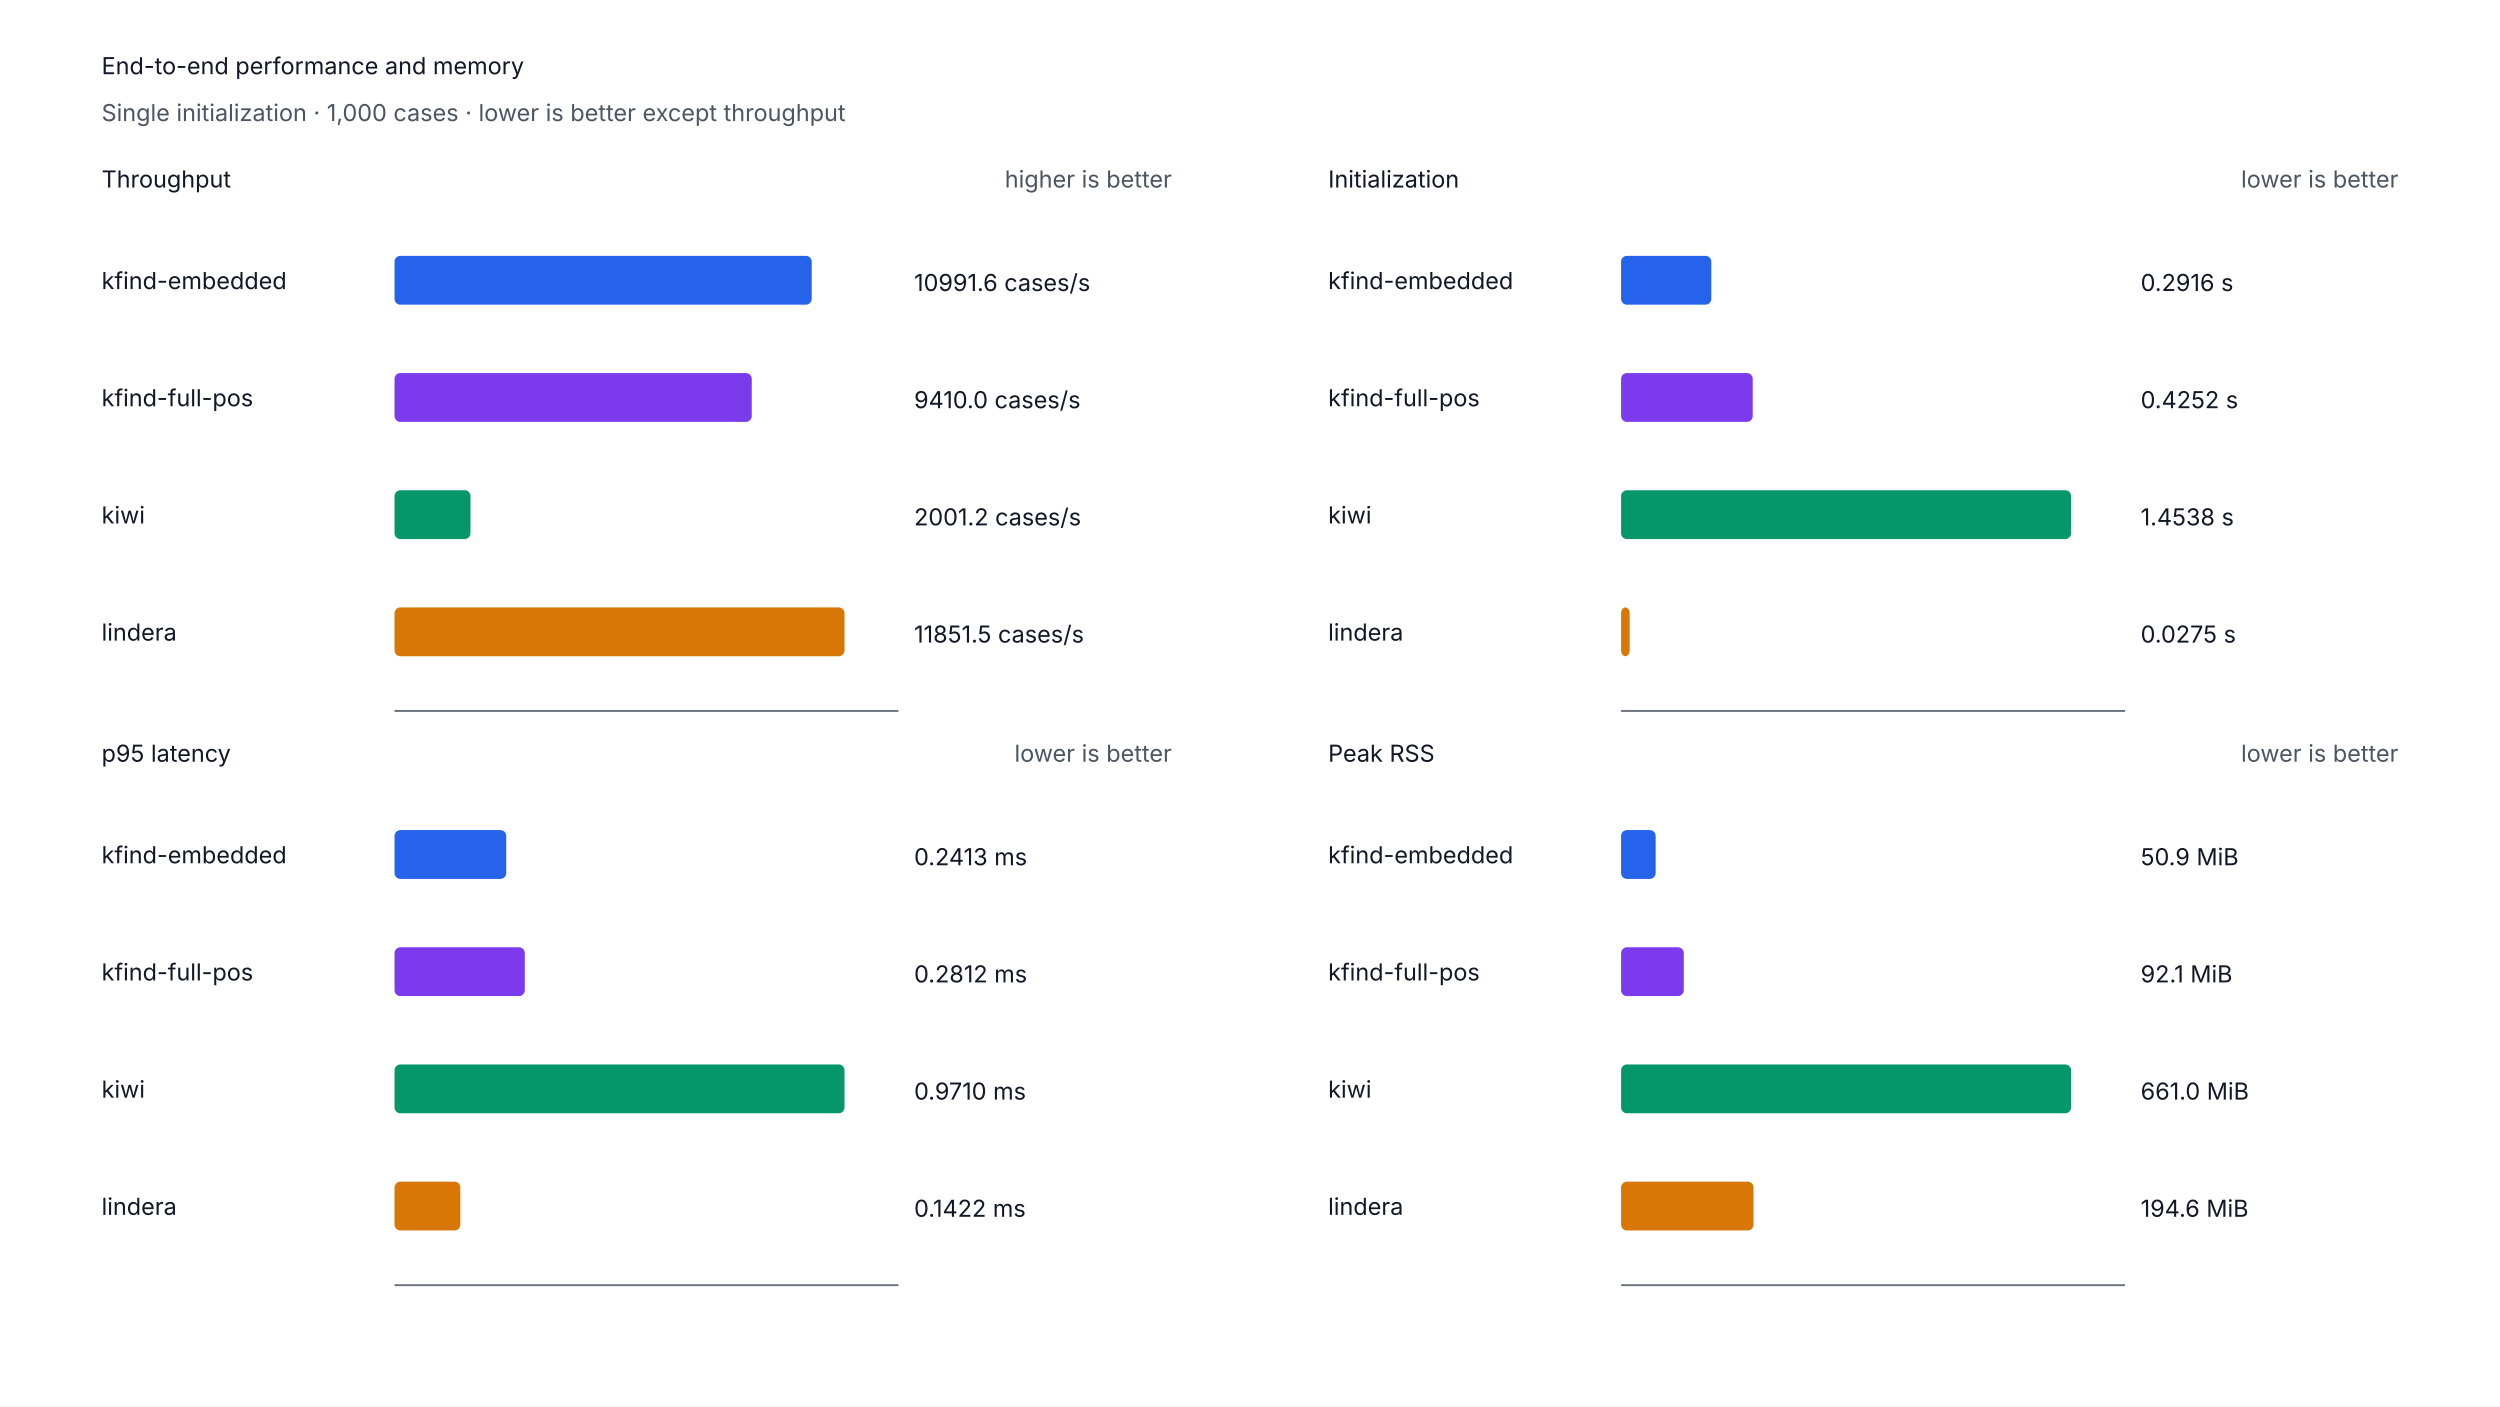
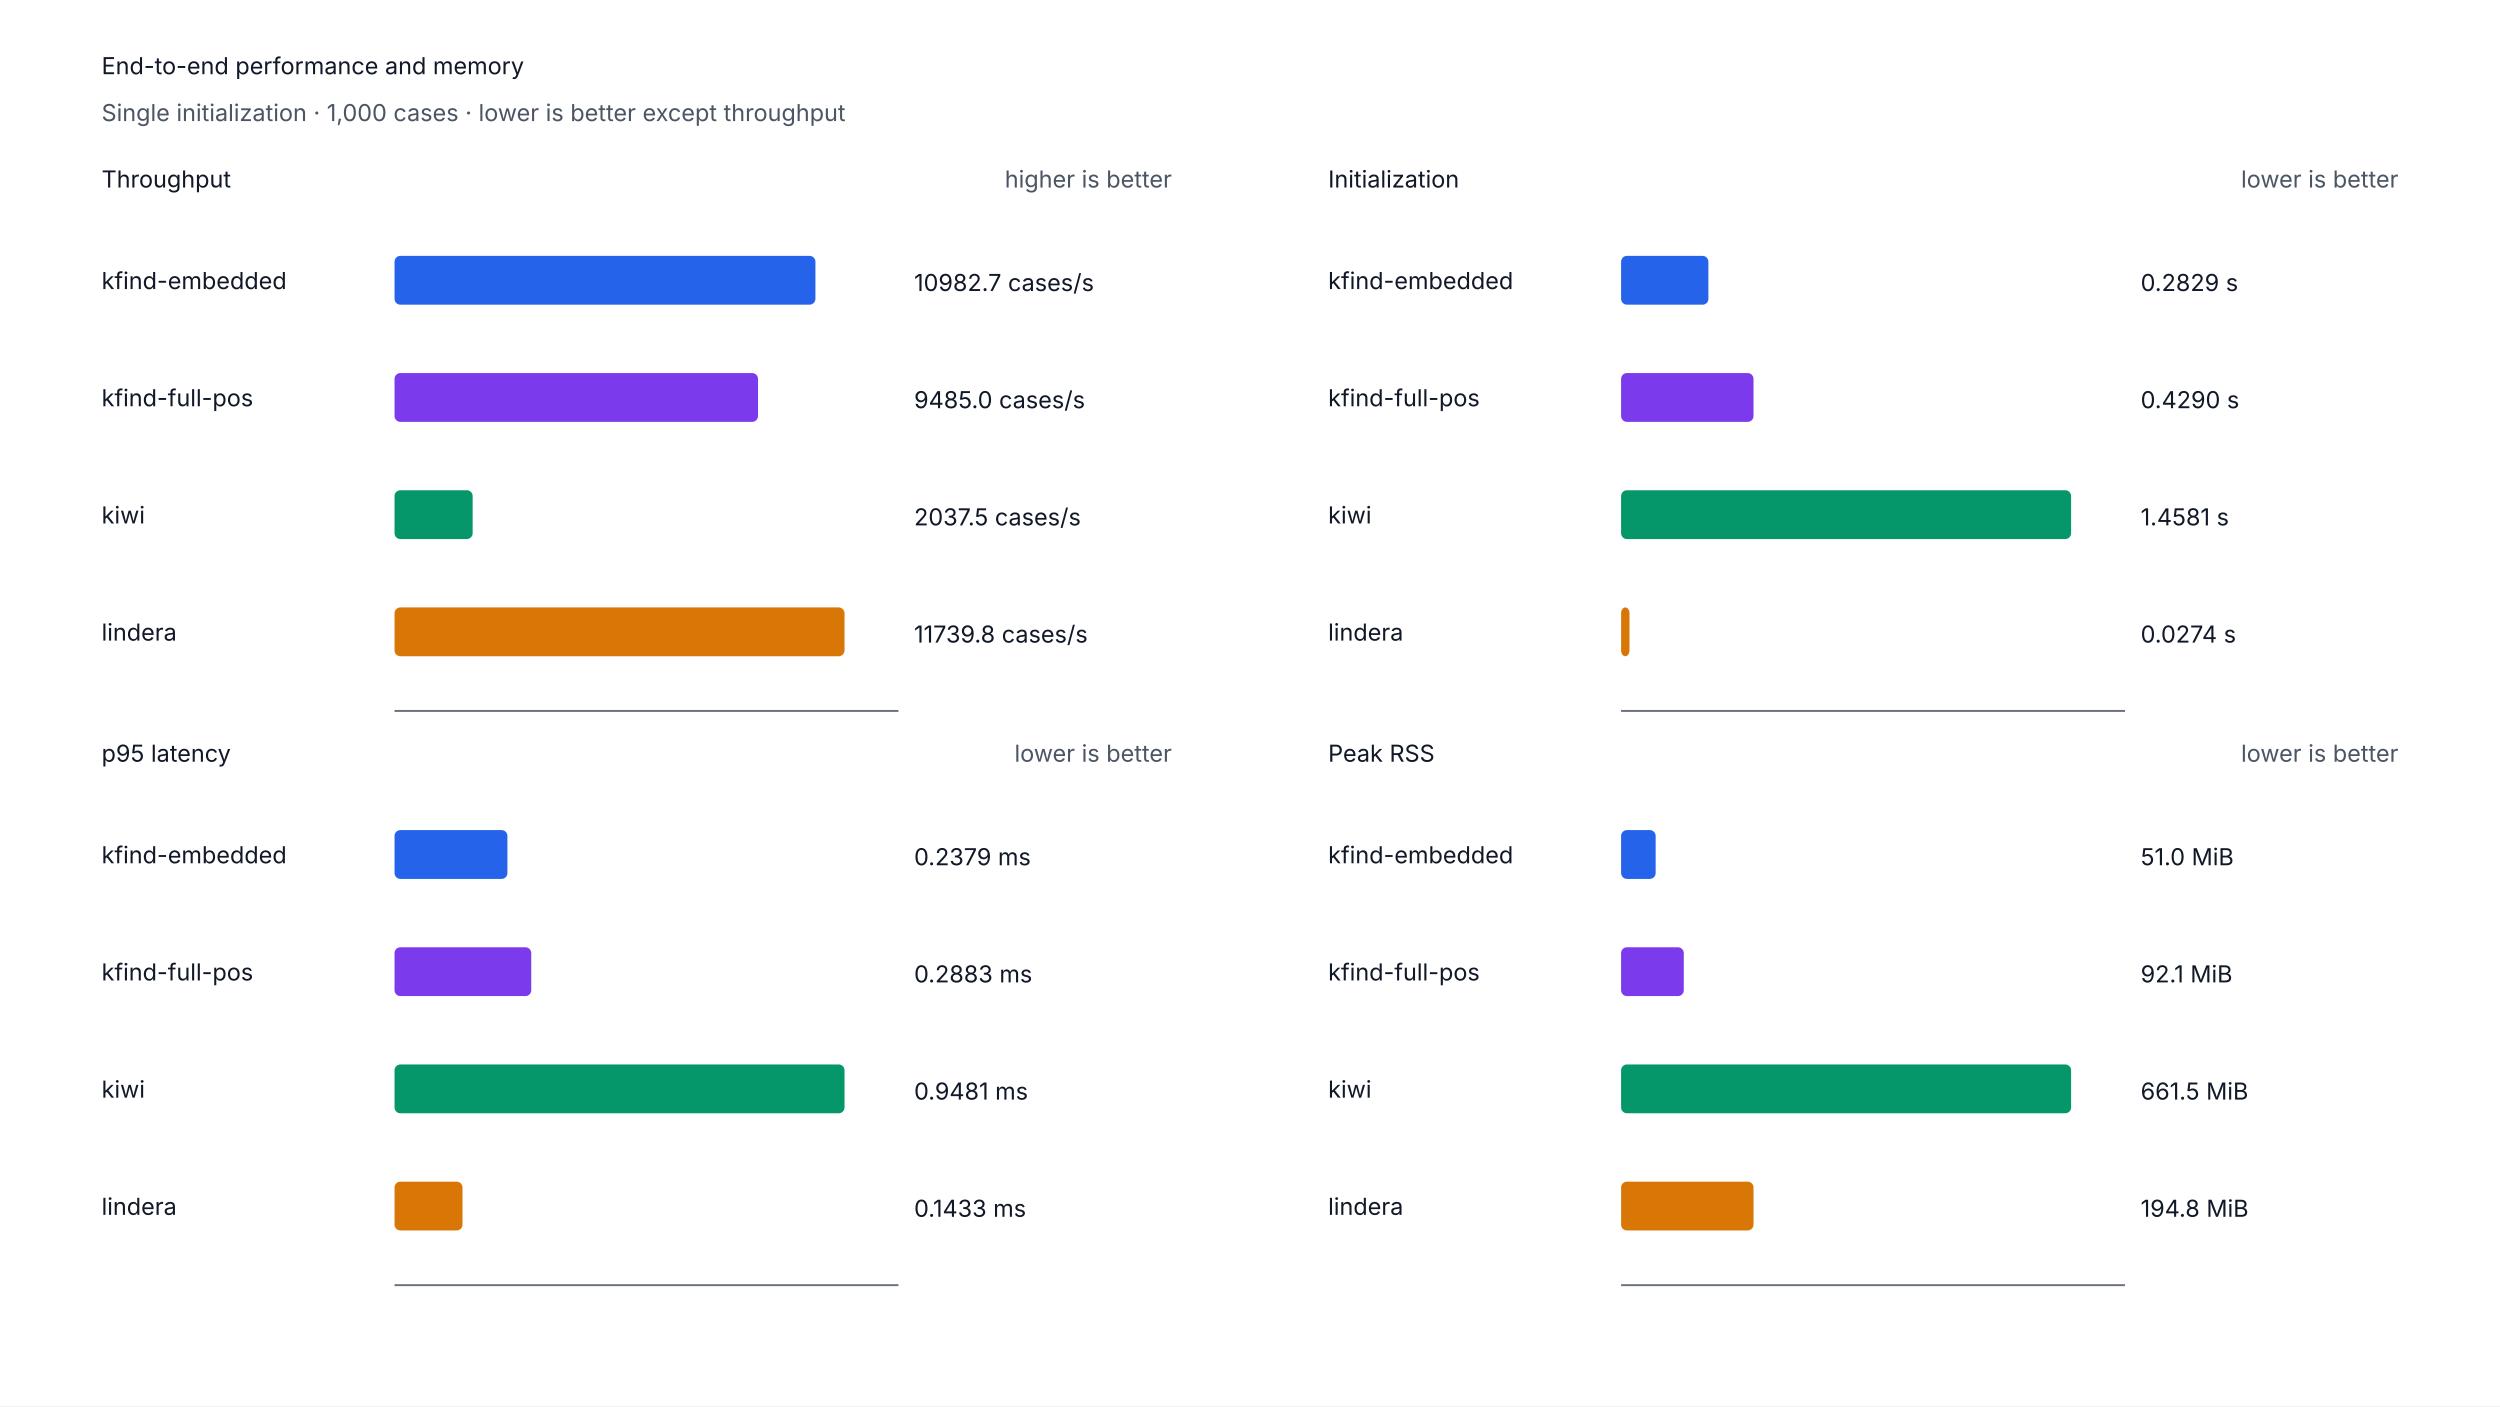
<svg xmlns="http://www.w3.org/2000/svg" width="1280" height="720" viewBox="0 0 1280 720" role="img" aria-labelledby="title desc">
  <style>
  .background { fill: #ffffff; }
  text { fill: #111827; font-family: -apple-system, BlinkMacSystemFont, "Segoe UI", sans-serif; }
  .muted { fill: #4b5563; }
  .grid { stroke: #d1d5db; stroke-width: 1; }
  .axis { stroke: #6b7280; stroke-width: 1; }
  @media (prefers-color-scheme: dark) {
    .background { fill: #0d1117; }
    text { fill: #f3f4f6; }
    .muted { fill: #9ca3af; }
    .grid { stroke: #374151; }
    .axis { stroke: #9ca3af; }
  }
</style>
  <rect class="background" width="1280" height="720" />
  <text x="52.0" y="38.0" text-anchor="start">End-to-end performance and memory</text>
  <text x="52.0" y="62.0" text-anchor="start" class="muted">Single initialization · 1,000 cases · lower is better except throughput</text>
  <text x="52.0" y="96.0" text-anchor="start">Throughput</text>
  <text x="600.0" y="96.0" text-anchor="end" class="muted">higher is better</text>
  <text x="52.0" y="148.0" text-anchor="start">kfind-embedded</text>
-   <rect x="202.0" y="131.0" width="213.6" height="25.0" rx="3" fill="#2563eb" />
-   <text x="468.0" y="149.0" text-anchor="start">10991.6 cases/s</text>
+   <rect x="202.0" y="131.0" width="215.5" height="25.0" rx="3" fill="#2563eb" />
+   <text x="468.0" y="149.0" text-anchor="start">10982.7 cases/s</text>
  <text x="52.0" y="208.0" text-anchor="start">kfind-full-pos</text>
-   <rect x="202.0" y="191.0" width="182.9" height="25.0" rx="3" fill="#7c3aed" />
-   <text x="468.0" y="209.0" text-anchor="start">9410.0 cases/s</text>
+   <rect x="202.0" y="191.0" width="186.1" height="25.0" rx="3" fill="#7c3aed" />
+   <text x="468.0" y="209.0" text-anchor="start">9485.0 cases/s</text>
  <text x="52.0" y="268.0" text-anchor="start">kiwi</text>
-   <rect x="202.0" y="251.0" width="38.9" height="25.0" rx="3" fill="#059669" />
-   <text x="468.0" y="269.0" text-anchor="start">2001.2 cases/s</text>
+   <rect x="202.0" y="251.0" width="40.0" height="25.0" rx="3" fill="#059669" />
+   <text x="468.0" y="269.0" text-anchor="start">2037.5 cases/s</text>
  <text x="52.0" y="328.0" text-anchor="start">lindera</text>
  <rect x="202.0" y="311.0" width="230.4" height="25.0" rx="3" fill="#d97706" />
-   <text x="468.0" y="329.0" text-anchor="start">11851.5 cases/s</text>
+   <text x="468.0" y="329.0" text-anchor="start">11739.8 cases/s</text>
  <line class="axis" x1="202" y1="364" x2="460" y2="364" />
  <text x="680.0" y="96.0" text-anchor="start">Initialization</text>
  <text x="1228.0" y="96.0" text-anchor="end" class="muted">lower is better</text>
  <text x="680.0" y="148.0" text-anchor="start">kfind-embedded</text>
-   <rect x="830.0" y="131.0" width="46.2" height="25.0" rx="3" fill="#2563eb" />
-   <text x="1096.0" y="149.0" text-anchor="start">0.2916 s</text>
+   <rect x="830.0" y="131.0" width="44.7" height="25.0" rx="3" fill="#2563eb" />
+   <text x="1096.0" y="149.0" text-anchor="start">0.2829 s</text>
  <text x="680.0" y="208.0" text-anchor="start">kfind-full-pos</text>
-   <rect x="830.0" y="191.0" width="67.4" height="25.0" rx="3" fill="#7c3aed" />
-   <text x="1096.0" y="209.0" text-anchor="start">0.4252 s</text>
+   <rect x="830.0" y="191.0" width="67.8" height="25.0" rx="3" fill="#7c3aed" />
+   <text x="1096.0" y="209.0" text-anchor="start">0.4290 s</text>
  <text x="680.0" y="268.0" text-anchor="start">kiwi</text>
  <rect x="830.0" y="251.0" width="230.4" height="25.0" rx="3" fill="#059669" />
-   <text x="1096.0" y="269.0" text-anchor="start">1.4538 s</text>
+   <text x="1096.0" y="269.0" text-anchor="start">1.4581 s</text>
  <text x="680.0" y="328.0" text-anchor="start">lindera</text>
-   <rect x="830.0" y="311.0" width="4.4" height="25.0" rx="3" fill="#d97706" />
-   <text x="1096.0" y="329.0" text-anchor="start">0.0275 s</text>
+   <rect x="830.0" y="311.0" width="4.3" height="25.0" rx="3" fill="#d97706" />
+   <text x="1096.0" y="329.0" text-anchor="start">0.0274 s</text>
  <line class="axis" x1="830" y1="364" x2="1088" y2="364" />
  <text x="52.0" y="390.0" text-anchor="start">p95 latency</text>
  <text x="600.0" y="390.0" text-anchor="end" class="muted">lower is better</text>
  <text x="52.0" y="442.0" text-anchor="start">kfind-embedded</text>
-   <rect x="202.0" y="425.0" width="57.2" height="25.0" rx="3" fill="#2563eb" />
-   <text x="468.0" y="443.0" text-anchor="start">0.2413 ms</text>
+   <rect x="202.0" y="425.0" width="57.8" height="25.0" rx="3" fill="#2563eb" />
+   <text x="468.0" y="443.0" text-anchor="start">0.2379 ms</text>
  <text x="52.0" y="502.0" text-anchor="start">kfind-full-pos</text>
-   <rect x="202.0" y="485.0" width="66.7" height="25.0" rx="3" fill="#7c3aed" />
-   <text x="468.0" y="503.0" text-anchor="start">0.2812 ms</text>
+   <rect x="202.0" y="485.0" width="70.0" height="25.0" rx="3" fill="#7c3aed" />
+   <text x="468.0" y="503.0" text-anchor="start">0.2883 ms</text>
  <text x="52.0" y="562.0" text-anchor="start">kiwi</text>
  <rect x="202.0" y="545.0" width="230.4" height="25.0" rx="3" fill="#059669" />
-   <text x="468.0" y="563.0" text-anchor="start">0.9710 ms</text>
+   <text x="468.0" y="563.0" text-anchor="start">0.9481 ms</text>
  <text x="52.0" y="622.0" text-anchor="start">lindera</text>
-   <rect x="202.0" y="605.0" width="33.7" height="25.0" rx="3" fill="#d97706" />
-   <text x="468.0" y="623.0" text-anchor="start">0.1422 ms</text>
+   <rect x="202.0" y="605.0" width="34.8" height="25.0" rx="3" fill="#d97706" />
+   <text x="468.0" y="623.0" text-anchor="start">0.1433 ms</text>
  <line class="axis" x1="202" y1="658" x2="460" y2="658" />
  <text x="680.0" y="390.0" text-anchor="start">Peak RSS</text>
  <text x="1228.0" y="390.0" text-anchor="end" class="muted">lower is better</text>
  <text x="680.0" y="442.0" text-anchor="start">kfind-embedded</text>
  <rect x="830.0" y="425.0" width="17.7" height="25.0" rx="3" fill="#2563eb" />
-   <text x="1096.0" y="443.0" text-anchor="start">50.9 MiB</text>
+   <text x="1096.0" y="443.0" text-anchor="start">51.0 MiB</text>
  <text x="680.0" y="502.0" text-anchor="start">kfind-full-pos</text>
  <rect x="830.0" y="485.0" width="32.1" height="25.0" rx="3" fill="#7c3aed" />
  <text x="1096.0" y="503.0" text-anchor="start">92.1 MiB</text>
  <text x="680.0" y="562.0" text-anchor="start">kiwi</text>
  <rect x="830.0" y="545.0" width="230.4" height="25.0" rx="3" fill="#059669" />
-   <text x="1096.0" y="563.0" text-anchor="start">661.0 MiB</text>
+   <text x="1096.0" y="563.0" text-anchor="start">661.5 MiB</text>
  <text x="680.0" y="622.0" text-anchor="start">lindera</text>
  <rect x="830.0" y="605.0" width="67.8" height="25.0" rx="3" fill="#d97706" />
-   <text x="1096.0" y="623.0" text-anchor="start">194.6 MiB</text>
+   <text x="1096.0" y="623.0" text-anchor="start">194.8 MiB</text>
  <line class="axis" x1="830" y1="658" x2="1088" y2="658" />
</svg>
